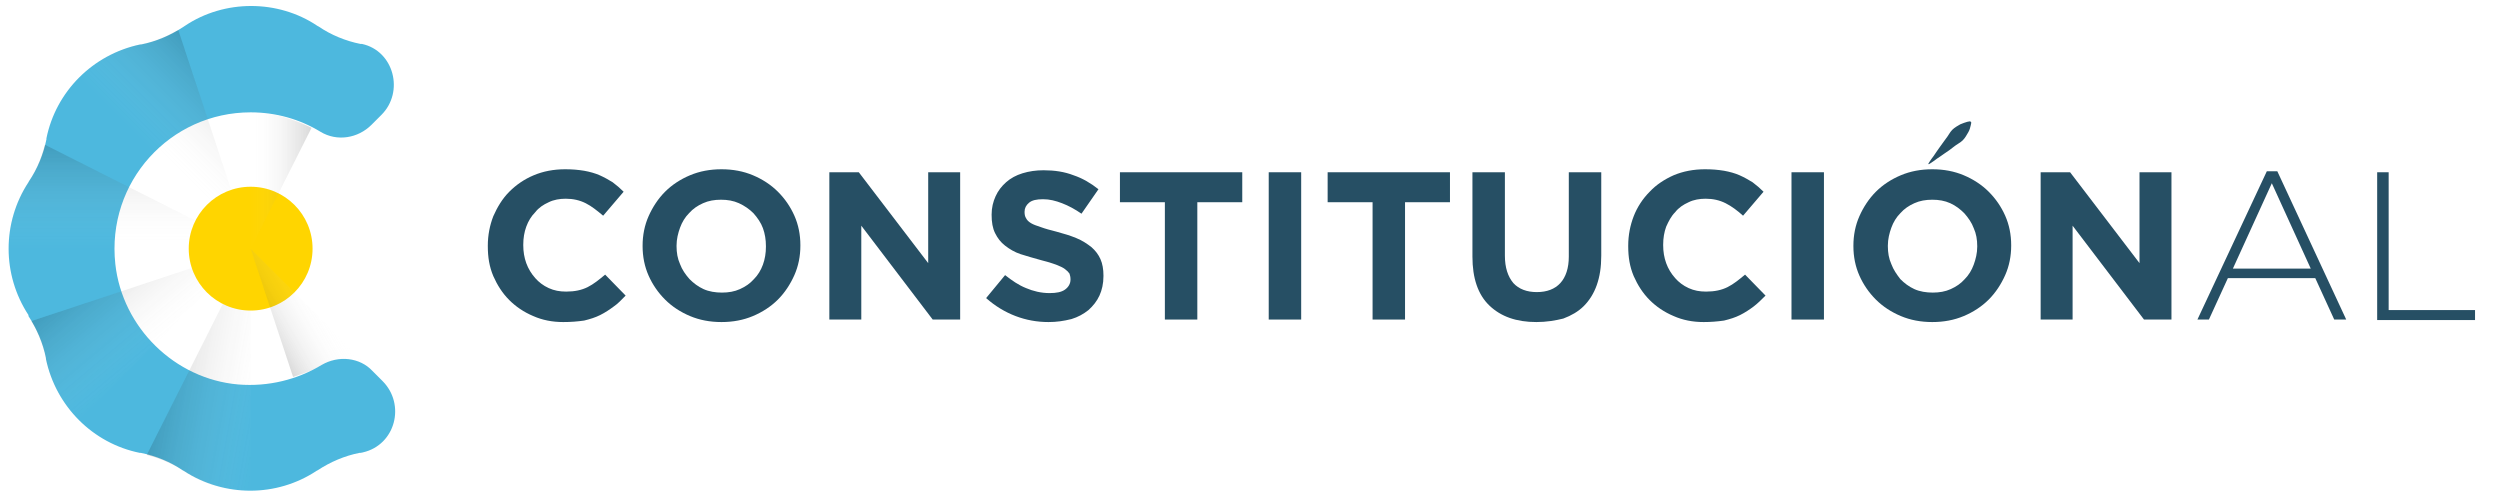
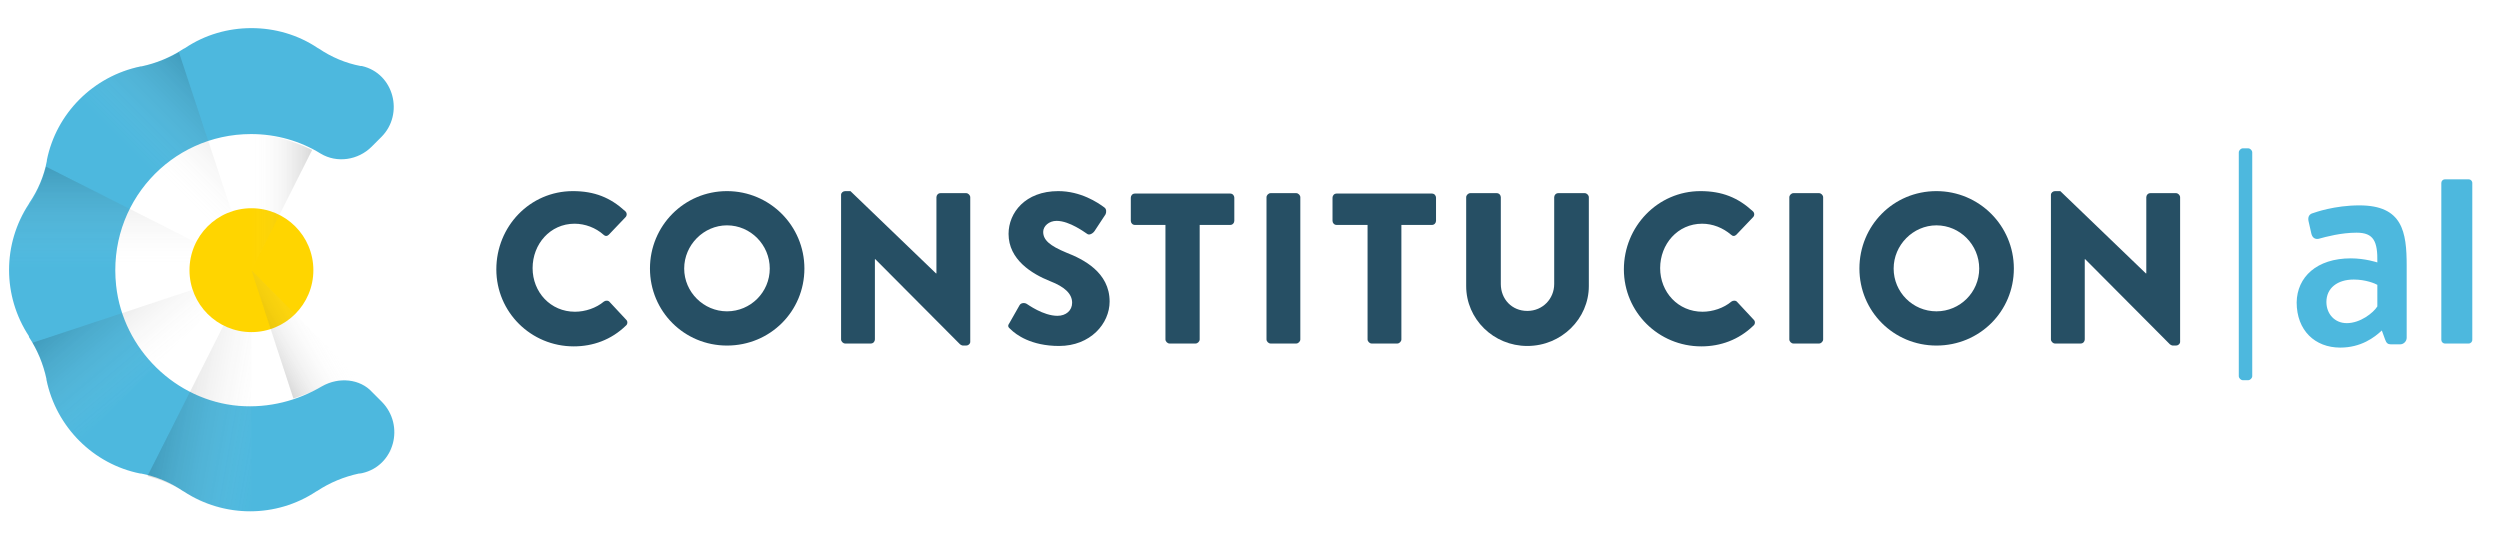
- <svg xmlns="http://www.w3.org/2000/svg" version="1.1" id="Layer_1" x="0px" y="0px" viewBox="0.3 0 500.7 100.5" enable-background="new 0.3 0 500.7 100.5" xml:space="preserve">
-   <path fill="#4DB8DE" d="M64.7,73.1C59.9,76,54.1,77.5,48,77c-12.7-1.1-23.2-11.4-24.6-24.1c-1.8-16.5,11-30.4,27.1-30.4  c5.1,0,9.9,1.4,14,3.9c3.3,2,7.5,1.3,10.2-1.4l2-2c4.6-4.6,2.5-12.8-3.9-14.2c0,0-0.1,0-0.1,0l-0.2,0c-3-0.6-5.9-1.8-8.4-3.5  l-0.2-0.1c-4-2.7-8.7-4-13.3-4c-4.6,0-9.3,1.3-13.3,4L37,5.4c-2.6,1.7-5.4,2.9-8.4,3.5l-0.2,0c-9.5,2-16.9,9.4-18.8,18.8l0,0.2  c-0.6,3-1.8,5.9-3.5,8.4l-0.1,0.2c-5.3,8.1-5.3,18.5,0,26.6L6,63.3c1.7,2.6,2.9,5.4,3.5,8.4l0,0.2c2,9.5,9.4,16.9,18.8,18.8l0.2,0  c3,0.6,5.9,1.8,8.4,3.5l0.2,0.1c8.1,5.3,18.6,5.3,26.6,0l0.2-0.1c2.6-1.7,5.4-2.9,8.4-3.5l0.2,0c0.2,0,0.4-0.1,0.5-0.1  c6.5-1.5,8.6-9.6,3.9-14.3l-2-2C72.4,71.6,68.1,71.1,64.7,73.1z" />
+ <svg xmlns="http://www.w3.org/2000/svg" version="1.1" id="Layer_1" x="0px" y="0px" viewBox="0 329.1 613.5 133.5" enable-background="new 0 329.1 613.5 133.5" xml:space="preserve">
+   <path fill="#4DB8DE" d="M79,423.9c-5.9,3.5-13,5.4-20.4,4.8c-15.5-1.3-28.4-13.9-30.1-29.5c-2.2-20.2,13.4-37.2,33.1-37.2  c6.2,0,12.1,1.7,17.1,4.8c4,2.4,9.2,1.6,12.5-1.7l2.4-2.4c5.6-5.6,3.1-15.6-4.8-17.4h-0.1h-0.2c-3.7-0.7-7.2-2.2-10.3-4.3l-0.2-0.1  c-4.9-3.3-10.6-4.9-16.3-4.9s-11.4,1.6-16.3,4.9l-0.4,0.2c-3.2,2.1-6.6,3.5-10.3,4.3h-0.2c-11.6,2.4-20.7,11.5-23,23v0.2  c-0.7,3.7-2.2,7.2-4.3,10.3l-0.1,0.2c-6.5,9.9-6.5,22.6,0,32.5l0,0.2c2.1,3.2,3.5,6.6,4.3,10.3v0.2c2.4,11.6,11.5,20.7,23,23h0.2  c3.7,0.7,7.2,2.2,10.3,4.3l0.2,0.1c9.9,6.5,22.7,6.5,32.5,0l0.2-0.1c3.2-2.1,6.6-3.5,10.3-4.3h0.2c0.2,0,0.5-0.1,0.6-0.1  c7.9-1.8,10.5-11.7,4.8-17.5l-2.4-2.4C88.4,422.1,83.2,421.5,79,423.9z" />
  <g opacity="0.5">
-     <linearGradient id="SVGID_1_" gradientUnits="userSpaceOnUse" x1="33.33" y1="32.645" x2="48.028" y2="17.948">
+     <linearGradient id="SVGID_1_" gradientUnits="userSpaceOnUse" x1="33.349" y1="759.351" x2="48.047" y2="774.049" gradientTransform="matrix(1.2223 0 0 -1.2223 -6.668663e-02 1302.633)">
      <stop offset="0" style="stop-color:#FFFFFF;stop-opacity:0" />
      <stop offset="0.258" style="stop-color:#C1C1C1;stop-opacity:0.258" />
      <stop offset="0.853" style="stop-color:#272727;stop-opacity:0.853" />
      <stop offset="1" style="stop-color:#000000" />
    </linearGradient>
-     <path opacity="0.3" fill="url(#SVGID_1_)" d="M36,6c-4.1,2.4-7.6,2.9-7.6,2.9c-4.7,1-9,3.3-12.2,6.6l34.3,34.3L36,6z" />
-     <linearGradient id="SVGID_2_" gradientUnits="userSpaceOnUse" x1="26.217" y1="49.817" x2="26.217" y2="29.031">
+     <path opacity="0.3" fill="url(#SVGID_1_)" enable-background="new    " d="M43.9,341.9c-5,2.9-9.3,3.5-9.3,3.5   c-5.7,1.2-11,4-14.9,8.1l41.9,41.9L43.9,341.9z" />
+     <linearGradient id="SVGID_2_" gradientUnits="userSpaceOnUse" x1="26.3" y1="742.2" x2="26.3" y2="763" gradientTransform="matrix(1.2223 0 0 -1.2223 -6.668663e-02 1302.633)">
      <stop offset="0" style="stop-color:#FFFFFF;stop-opacity:0" />
      <stop offset="0.258" style="stop-color:#C1C1C1;stop-opacity:0.258" />
      <stop offset="0.853" style="stop-color:#272727;stop-opacity:0.853" />
      <stop offset="1" style="stop-color:#000000" />
    </linearGradient>
-     <path opacity="0.3" fill="url(#SVGID_2_)" d="M9.3,29c-1.2,4.6-3.3,7.5-3.3,7.5c-2.7,4-4,8.7-4,13.3h48.6L9.3,29z" />
-     <linearGradient id="SVGID_3_" gradientUnits="userSpaceOnUse" x1="34.655" y1="68.64" x2="20.934" y2="52.289">
+     <path opacity="0.3" fill="url(#SVGID_2_)" enable-background="new    " d="M11.3,370c-1.5,5.6-4,9.2-4,9.2   c-3.3,4.9-4.9,10.6-4.9,16.3h59.4L11.3,370z" />
+     <linearGradient id="SVGID_3_" gradientUnits="userSpaceOnUse" x1="34.619" y1="723.33" x2="20.898" y2="739.682" gradientTransform="matrix(1.2223 0 0 -1.2223 -6.668663e-02 1302.633)">
      <stop offset="0" style="stop-color:#FFFFFF;stop-opacity:0" />
      <stop offset="0.258" style="stop-color:#C1C1C1;stop-opacity:0.258" />
      <stop offset="0.853" style="stop-color:#272727;stop-opacity:0.853" />
      <stop offset="1" style="stop-color:#000000" />
    </linearGradient>
-     <path opacity="0.3" fill="url(#SVGID_3_)" d="M6.6,64.3c2.4,4.1,2.9,7.6,2.9,7.6c1,4.7,3.3,9,6.6,12.2l34.3-34.3L6.6,64.3z" />
-     <linearGradient id="SVGID_4_" gradientUnits="userSpaceOnUse" x1="54.622" y1="75.016" x2="33.21" y2="71.24">
+     <path opacity="0.3" fill="url(#SVGID_3_)" enable-background="new    " d="M8,413.2c2.9,5,3.5,9.3,3.5,9.3c1.2,5.7,4,11,8.1,14.9   l41.9-41.9L8,413.2z" />
+     <linearGradient id="SVGID_4_" gradientUnits="userSpaceOnUse" x1="54.623" y1="716.984" x2="33.202" y2="720.761" gradientTransform="matrix(1.2223 0 0 -1.2223 -6.668663e-02 1302.633)">
      <stop offset="0" style="stop-color:#FFFFFF;stop-opacity:0" />
      <stop offset="0.258" style="stop-color:#C1C1C1;stop-opacity:0.258" />
      <stop offset="0.853" style="stop-color:#272727;stop-opacity:0.853" />
      <stop offset="1" style="stop-color:#000000" />
    </linearGradient>
-     <path opacity="0.3" fill="url(#SVGID_4_)" d="M29.7,91.1c4.6,1.2,7.5,3.3,7.5,3.3c4,2.7,8.7,4,13.3,4V49.8L29.7,91.1z" />
+     <path opacity="0.3" fill="url(#SVGID_4_)" enable-background="new    " d="M36.2,445.9c5.6,1.5,9.2,4,9.2,4   c4.9,3.3,10.6,4.9,16.3,4.9v-59.4L36.2,445.9z" />
  </g>
-   <circle fill="#FFD500" cx="50.5" cy="49.8" r="12.4" />
+   <circle fill="#FFD500" cx="61.7" cy="395.4" r="15.2" />
  <g>
-     <linearGradient id="SVGID_5_" gradientUnits="userSpaceOnUse" x1="79.976" y1="81.468" x2="78.69" y2="82.21">
+     <linearGradient id="SVGID_5_" gradientUnits="userSpaceOnUse" x1="79.973" y1="710.538" x2="78.687" y2="709.796" gradientTransform="matrix(1.2223 0 0 -1.2223 -6.668663e-02 1302.633)">
      <stop offset="0" style="stop-color:#FFFFFF;stop-opacity:0" />
      <stop offset="0.122" style="stop-color:#FBFBFB;stop-opacity:6.124549e-02" />
      <stop offset="0.248" style="stop-color:#EFEFEF;stop-opacity:0.124" />
      <stop offset="0.374" style="stop-color:#DADADA;stop-opacity:0.187" />
      <stop offset="0.501" style="stop-color:#BDBDBD;stop-opacity:0.251" />
      <stop offset="0.629" style="stop-color:#989898;stop-opacity:0.315" />
      <stop offset="0.758" style="stop-color:#6B6B6B;stop-opacity:0.379" />
      <stop offset="0.885" style="stop-color:#373737;stop-opacity:0.442" />
      <stop offset="1" style="stop-color:#000000;stop-opacity:0.5" />
    </linearGradient>
-     <path opacity="0.3" fill="url(#SVGID_5_)" d="M79.3,83.3c0.1-1,0.3-1.9,0-2.9C79.6,81.4,79.4,82.3,79.3,83.3z" />
-     <linearGradient id="SVGID_6_" gradientUnits="userSpaceOnUse" x1="66.547" y1="59.771" x2="54.059" y2="66.981">
+     <path opacity="0.3" fill="url(#SVGID_5_)" enable-background="new    " d="M96.9,436.4c0.1-1.2,0.4-2.3,0-3.5   C97.2,434.1,97,435.2,96.9,436.4z" />
+     <linearGradient id="SVGID_6_" gradientUnits="userSpaceOnUse" x1="66.55" y1="732.223" x2="54.062" y2="725.013" gradientTransform="matrix(1.2223 0 0 -1.2223 -6.668663e-02 1302.633)">
      <stop offset="0" style="stop-color:#FFFFFF;stop-opacity:0" />
      <stop offset="0.122" style="stop-color:#FBFBFB;stop-opacity:6.124549e-02" />
      <stop offset="0.248" style="stop-color:#EFEFEF;stop-opacity:0.124" />
      <stop offset="0.374" style="stop-color:#DADADA;stop-opacity:0.187" />
      <stop offset="0.501" style="stop-color:#BDBDBD;stop-opacity:0.251" />
      <stop offset="0.629" style="stop-color:#989898;stop-opacity:0.315" />
      <stop offset="0.758" style="stop-color:#6B6B6B;stop-opacity:0.379" />
      <stop offset="0.885" style="stop-color:#373737;stop-opacity:0.442" />
      <stop offset="1" style="stop-color:#000000;stop-opacity:0.5" />
    </linearGradient>
-     <path opacity="0.3" fill="url(#SVGID_6_)" d="M50.5,49.8L59,75.5c2-0.7,4-1.3,5.8-2.4c3.2-2,7.4-1.5,10.1,1.1L50.5,49.8z" />
-     <linearGradient id="SVGID_7_" gradientUnits="userSpaceOnUse" x1="78.323" y1="77.962" x2="78.075" y2="78.106">
+     <path opacity="0.3" fill="url(#SVGID_6_)" enable-background="new    " d="M61.7,395.4L72,426.9c2.4-0.9,4.9-1.6,7.1-2.9   c3.9-2.4,9-1.8,12.3,1.3L61.7,395.4z" />
+     <linearGradient id="SVGID_7_" gradientUnits="userSpaceOnUse" x1="78.327" y1="714.031" x2="78.079" y2="713.888" gradientTransform="matrix(1.2223 0 0 -1.2223 -6.668663e-02 1302.633)">
      <stop offset="0" style="stop-color:#FFFFFF;stop-opacity:0" />
      <stop offset="0.122" style="stop-color:#FBFBFB;stop-opacity:6.124549e-02" />
      <stop offset="0.248" style="stop-color:#EFEFEF;stop-opacity:0.124" />
      <stop offset="0.374" style="stop-color:#DADADA;stop-opacity:0.187" />
      <stop offset="0.501" style="stop-color:#BDBDBD;stop-opacity:0.251" />
      <stop offset="0.629" style="stop-color:#989898;stop-opacity:0.315" />
      <stop offset="0.758" style="stop-color:#6B6B6B;stop-opacity:0.379" />
      <stop offset="0.885" style="stop-color:#373737;stop-opacity:0.442" />
      <stop offset="1" style="stop-color:#000000;stop-opacity:0.5" />
    </linearGradient>
-     <path opacity="0.3" fill="url(#SVGID_7_)" d="M77.5,76.8l-0.3-0.3c0.9,0.9,1.4,2.1,1.8,3.2C78.6,78.7,78.3,77.6,77.5,76.8z" />
-     <linearGradient id="SVGID_8_" gradientUnits="userSpaceOnUse" x1="79.458" y1="85.255" x2="77.987" y2="86.104">
+     <path opacity="0.3" fill="url(#SVGID_7_)" enable-background="new    " d="M94.7,428.5l-0.4-0.4c1.1,1.1,1.7,2.6,2.2,3.9   C96,430.8,95.6,429.4,94.7,428.5z" />
+     <linearGradient id="SVGID_8_" gradientUnits="userSpaceOnUse" x1="79.44" y1="706.777" x2="77.969" y2="705.928" gradientTransform="matrix(1.2223 0 0 -1.2223 -6.668663e-02 1302.633)">
      <stop offset="0" style="stop-color:#FFFFFF;stop-opacity:0" />
      <stop offset="0.122" style="stop-color:#FBFBFB;stop-opacity:6.124549e-02" />
      <stop offset="0.248" style="stop-color:#EFEFEF;stop-opacity:0.124" />
      <stop offset="0.374" style="stop-color:#DADADA;stop-opacity:0.187" />
      <stop offset="0.501" style="stop-color:#BDBDBD;stop-opacity:0.251" />
      <stop offset="0.629" style="stop-color:#989898;stop-opacity:0.315" />
      <stop offset="0.758" style="stop-color:#6B6B6B;stop-opacity:0.379" />
      <stop offset="0.885" style="stop-color:#373737;stop-opacity:0.442" />
      <stop offset="1" style="stop-color:#000000;stop-opacity:0.5" />
    </linearGradient>
-     <path opacity="0.3" fill="url(#SVGID_8_)" d="M78.2,86.5c0.3-0.6,0.8-1.1,1-1.7C79,85.5,78.6,86,78.2,86.5z" />
-     <linearGradient id="SVGID_9_" gradientUnits="userSpaceOnUse" x1="76.984" y1="88.544" x2="74.999" y2="89.69">
+     <path opacity="0.3" fill="url(#SVGID_8_)" enable-background="new    " d="M95.5,440.3c0.4-0.7,1-1.3,1.2-2.1   C96.5,439.1,96,439.7,95.5,440.3z" />
+     <linearGradient id="SVGID_9_" gradientUnits="userSpaceOnUse" x1="76.975" y1="703.472" x2="74.99" y2="702.326" gradientTransform="matrix(1.2223 0 0 -1.2223 -6.668663e-02 1302.633)">
      <stop offset="0" style="stop-color:#FFFFFF;stop-opacity:0" />
      <stop offset="0.122" style="stop-color:#FBFBFB;stop-opacity:6.124549e-02" />
      <stop offset="0.248" style="stop-color:#EFEFEF;stop-opacity:0.124" />
      <stop offset="0.374" style="stop-color:#DADADA;stop-opacity:0.187" />
      <stop offset="0.501" style="stop-color:#BDBDBD;stop-opacity:0.251" />
      <stop offset="0.629" style="stop-color:#989898;stop-opacity:0.315" />
      <stop offset="0.758" style="stop-color:#6B6B6B;stop-opacity:0.379" />
      <stop offset="0.885" style="stop-color:#373737;stop-opacity:0.442" />
      <stop offset="1" style="stop-color:#000000;stop-opacity:0.5" />
    </linearGradient>
-     <path opacity="0.3" fill="url(#SVGID_9_)" d="M75,89.6c0.7-0.4,1.5-0.6,2-1.1C76.4,89,75.7,89.3,75,89.6z" />
+     <path opacity="0.3" fill="url(#SVGID_9_)" enable-background="new    " d="M91.6,444.1c0.9-0.5,1.8-0.7,2.4-1.3   C93.3,443.4,92.5,443.7,91.6,444.1z" />
  </g>
-   <linearGradient id="SVGID_10_" gradientUnits="userSpaceOnUse" x1="50.501" y1="36.18" x2="62.687" y2="36.18">
+   <linearGradient id="SVGID_10_" gradientUnits="userSpaceOnUse" x1="50.5" y1="755.85" x2="62.686" y2="755.85" gradientTransform="matrix(1.2223 0 0 -1.2223 -6.668663e-02 1302.633)">
    <stop offset="0" style="stop-color:#FFFFFF;stop-opacity:0" />
    <stop offset="0.258" style="stop-color:#C1C1C1;stop-opacity:0.129" />
    <stop offset="0.853" style="stop-color:#272727;stop-opacity:0.426" />
    <stop offset="1" style="stop-color:#000000;stop-opacity:0.5" />
  </linearGradient>
-   <path opacity="0.3" fill="url(#SVGID_10_)" d="M50.5,22.5v27.3l12.2-24.2C59,23.8,54.9,22.5,50.5,22.5z" />
-   <g>
-     <path fill="#264F64" d="M113.1,64.5c-2.2,0-4.2-0.4-6-1.2c-1.9-0.8-3.5-1.9-4.8-3.2c-1.4-1.4-2.4-3-3.2-4.8c-0.8-1.9-1.1-3.8-1.1-6   v-0.1c0-2.1,0.4-4.1,1.1-5.9c0.8-1.8,1.8-3.5,3.2-4.9c1.4-1.4,3-2.5,4.9-3.3c1.9-0.8,4-1.2,6.3-1.2c1.4,0,2.6,0.1,3.8,0.3   c1.1,0.2,2.2,0.5,3.1,0.9s1.8,0.9,2.6,1.4c0.8,0.6,1.5,1.2,2.2,1.9l-4.1,4.8c-1.2-1-2.3-1.9-3.5-2.5c-1.2-0.6-2.5-0.9-4-0.9   c-1.2,0-2.4,0.2-3.4,0.7c-1.1,0.5-2,1.1-2.7,2c-0.8,0.8-1.4,1.8-1.8,2.9c-0.4,1.1-0.6,2.3-0.6,3.6v0.1c0,1.3,0.2,2.5,0.6,3.6   c0.4,1.1,1,2.1,1.8,3c0.7,0.8,1.6,1.5,2.7,2c1.1,0.5,2.2,0.7,3.5,0.7c1.7,0,3.1-0.3,4.3-0.9c1.2-0.6,2.3-1.5,3.5-2.5l4.1,4.2   c-0.8,0.8-1.5,1.6-2.4,2.2c-0.8,0.6-1.7,1.2-2.7,1.7c-1,0.5-2,0.8-3.2,1.1C115.9,64.4,114.6,64.5,113.1,64.5z" />
-     <path fill="#264F64" d="M144.8,64.5c-2.3,0-4.4-0.4-6.3-1.2c-1.9-0.8-3.6-1.9-5-3.3c-1.4-1.4-2.5-3-3.3-4.8   c-0.8-1.8-1.2-3.8-1.2-5.9v-0.1c0-2.1,0.4-4.1,1.2-5.9c0.8-1.8,1.9-3.5,3.3-4.9c1.4-1.4,3.1-2.5,5-3.3c1.9-0.8,4-1.2,6.3-1.2   c2.3,0,4.4,0.4,6.3,1.2c1.9,0.8,3.6,1.9,5,3.3s2.5,3,3.3,4.8s1.2,3.8,1.2,5.9v0.1c0,2.1-0.4,4.1-1.2,5.9c-0.8,1.8-1.9,3.5-3.3,4.9   c-1.4,1.4-3.1,2.5-5,3.3C149.2,64.1,147.1,64.5,144.8,64.5z M144.9,58.6c1.3,0,2.5-0.2,3.6-0.7c1.1-0.5,2-1.1,2.8-2   c0.8-0.8,1.4-1.8,1.8-2.9c0.4-1.1,0.6-2.3,0.6-3.6v-0.1c0-1.3-0.2-2.5-0.6-3.6c-0.4-1.1-1.1-2.1-1.9-3c-0.8-0.8-1.8-1.5-2.9-2   c-1.1-0.5-2.3-0.7-3.6-0.7c-1.3,0-2.5,0.2-3.6,0.7c-1.1,0.5-2,1.1-2.8,2c-0.8,0.8-1.4,1.8-1.8,2.9c-0.4,1.1-0.7,2.3-0.7,3.6v0.1   c0,1.3,0.2,2.5,0.7,3.6c0.4,1.1,1.1,2.1,1.9,3c0.8,0.8,1.7,1.5,2.8,2S143.6,58.6,144.9,58.6z" />
-     <path fill="#264F64" d="M166.3,34.5h6l13.9,18.2V34.5h6.4V64h-5.5l-14.3-18.8V64h-6.4V34.5z" />
-     <path fill="#264F64" d="M210.3,64.5c-2.3,0-4.5-0.4-6.6-1.2s-4.1-2-5.9-3.6l3.8-4.6c1.4,1.1,2.7,2,4.2,2.6c1.4,0.6,3,1,4.7,1   c1.4,0,2.4-0.2,3.1-0.7c0.7-0.5,1.1-1.2,1.1-2v-0.1c0-0.4-0.1-0.8-0.2-1.1c-0.2-0.3-0.5-0.6-0.9-0.9c-0.4-0.3-1-0.6-1.8-0.9   c-0.8-0.3-1.8-0.6-3-0.9c-1.5-0.4-2.8-0.8-4.1-1.2c-1.2-0.4-2.2-1-3.1-1.7c-0.9-0.7-1.5-1.5-2-2.5c-0.5-1-0.7-2.2-0.7-3.7V43   c0-1.4,0.3-2.6,0.8-3.7c0.5-1.1,1.2-2,2.1-2.8c0.9-0.8,2-1.4,3.3-1.8c1.3-0.4,2.7-0.6,4.2-0.6c2.2,0,4.2,0.3,6,1   c1.8,0.6,3.5,1.6,5,2.8l-3.4,4.9c-1.3-0.9-2.6-1.6-3.9-2.1c-1.3-0.5-2.5-0.8-3.8-0.8c-1.3,0-2.2,0.2-2.8,0.7   c-0.6,0.5-0.9,1.1-0.9,1.8v0.1c0,0.5,0.1,0.9,0.3,1.2c0.2,0.4,0.5,0.7,1,1c0.5,0.3,1.1,0.5,2,0.8c0.8,0.3,1.9,0.6,3.1,0.9   c1.5,0.4,2.8,0.8,4,1.3c1.2,0.5,2.1,1.1,3,1.8c0.8,0.7,1.4,1.5,1.8,2.4c0.4,0.9,0.6,2,0.6,3.3v0.1c0,1.5-0.3,2.8-0.8,3.9   c-0.5,1.1-1.3,2.1-2.2,2.9c-1,0.8-2.1,1.4-3.4,1.8C213.3,64.3,211.9,64.5,210.3,64.5z" />
-     <path fill="#264F64" d="M233.6,40.5h-9v-6h24.5v6h-9V64h-6.5V40.5z" />
-     <path fill="#264F64" d="M254.4,34.5h6.5V64h-6.5V34.5z" />
-     <path fill="#264F64" d="M275.2,40.5h-9v-6h24.5v6h-9V64h-6.5V40.5z" />
-     <path fill="#264F64" d="M308,64.5c-4,0-7.1-1.1-9.4-3.3c-2.3-2.2-3.4-5.5-3.4-9.8V34.5h6.5v16.7c0,2.4,0.6,4.2,1.7,5.5   c1.1,1.2,2.7,1.8,4.7,1.8s3.6-0.6,4.7-1.8c1.1-1.2,1.7-3,1.7-5.3V34.5h6.5v16.7c0,2.3-0.3,4.2-0.9,5.9c-0.6,1.7-1.5,3.1-2.6,4.2   c-1.1,1.1-2.5,1.9-4.1,2.5C311.8,64.2,310,64.5,308,64.5z" />
-     <path fill="#264F64" d="M341.5,64.5c-2.2,0-4.2-0.4-6-1.2c-1.9-0.8-3.5-1.9-4.8-3.2c-1.4-1.4-2.4-3-3.2-4.8c-0.8-1.9-1.1-3.8-1.1-6   v-0.1c0-2.1,0.4-4.1,1.1-5.9c0.7-1.8,1.8-3.5,3.2-4.9c1.3-1.4,3-2.5,4.8-3.3c1.9-0.8,4-1.2,6.3-1.2c1.4,0,2.6,0.1,3.8,0.3   c1.1,0.2,2.2,0.5,3.1,0.9c0.9,0.4,1.8,0.9,2.6,1.4c0.8,0.6,1.5,1.2,2.2,1.9l-4.1,4.8c-1.1-1-2.3-1.9-3.5-2.5   c-1.2-0.6-2.5-0.9-4-0.9c-1.2,0-2.4,0.2-3.4,0.7c-1.1,0.5-2,1.1-2.7,2c-0.8,0.8-1.3,1.8-1.8,2.9c-0.4,1.1-0.6,2.3-0.6,3.6v0.1   c0,1.3,0.2,2.5,0.6,3.6c0.4,1.1,1,2.1,1.8,3c0.7,0.8,1.6,1.5,2.7,2c1.1,0.5,2.2,0.7,3.5,0.7c1.7,0,3.1-0.3,4.3-0.9   c1.2-0.6,2.3-1.5,3.5-2.5l4.1,4.2c-0.8,0.8-1.6,1.6-2.4,2.2c-0.8,0.6-1.7,1.2-2.7,1.7c-1,0.5-2,0.8-3.2,1.1   C344.2,64.4,342.9,64.5,341.5,64.5z" />
-     <path fill="#264F64" d="M359.1,34.5h6.5V64h-6.5V34.5z" />
-     <path fill="#264F64" d="M387.3,64.5c-2.3,0-4.4-0.4-6.3-1.2c-1.9-0.8-3.6-1.9-5-3.3c-1.4-1.4-2.5-3-3.3-4.8s-1.2-3.8-1.2-5.9v-0.1   c0-2.1,0.4-4.1,1.2-5.9c0.8-1.8,1.9-3.5,3.3-4.9c1.4-1.4,3.1-2.5,5-3.3c1.9-0.8,4-1.2,6.3-1.2c2.3,0,4.4,0.4,6.3,1.2   c1.9,0.8,3.6,1.9,5,3.3c1.4,1.4,2.5,3,3.3,4.8c0.8,1.8,1.2,3.8,1.2,5.9v0.1c0,2.1-0.4,4.1-1.2,5.9c-0.8,1.8-1.9,3.5-3.3,4.9   c-1.4,1.4-3.1,2.5-5,3.3C391.7,64.1,389.6,64.5,387.3,64.5z M387.4,58.6c1.3,0,2.5-0.2,3.6-0.7c1.1-0.5,2-1.1,2.8-2   c0.8-0.8,1.4-1.8,1.8-2.9c0.4-1.1,0.7-2.3,0.7-3.6v-0.1c0-1.3-0.2-2.5-0.7-3.6c-0.4-1.1-1.1-2.1-1.9-3c-0.8-0.8-1.7-1.5-2.8-2   c-1.1-0.5-2.3-0.7-3.6-0.7c-1.3,0-2.5,0.2-3.6,0.7c-1.1,0.5-2,1.1-2.8,2c-0.8,0.8-1.4,1.8-1.8,2.9s-0.7,2.3-0.7,3.6v0.1   c0,1.3,0.2,2.5,0.7,3.6c0.4,1.1,1.1,2.1,1.8,3c0.8,0.8,1.7,1.5,2.8,2S386.1,58.6,387.4,58.6z" />
-     <path fill="#264F64" d="M408.9,34.5h6l13.9,18.2V34.5h6.4V64h-5.5l-14.3-18.8V64h-6.4V34.5z" />
-     <path fill="#264F64" d="M454.3,34.3h2.1L470.2,64h-2.4l-3.8-8.3h-17.5l-3.8,8.3h-2.3L454.3,34.3z M463.1,53.8l-7.8-17.1l-7.8,17.1   H463.1z" />
-     <path fill="#264F64" d="M476.5,34.5h2.2v27.6H496v2h-19.6V34.5z" />
-   </g>
-   <g>
-     <path fill="#264F64" d="M386.5,32.8c0,0,0.4-0.7,1.1-1.6c0.3-0.5,0.7-1,1.1-1.6c0.4-0.6,0.9-1.2,1.3-1.8c0.5-0.6,0.8-1.3,1.3-1.8   c0.5-0.5,1.1-0.8,1.6-1.1c0.5-0.2,1-0.4,1.4-0.5c0.4-0.1,0.6-0.1,0.6-0.1l0.2,0.2c0,0,0,0.3-0.1,0.6c-0.1,0.4-0.2,0.9-0.5,1.4   c-0.3,0.5-0.6,1.1-1.1,1.6c-0.5,0.5-1.2,0.8-1.8,1.3c-0.6,0.5-1.2,0.9-1.8,1.3c-0.6,0.4-1.1,0.8-1.6,1.1c-0.9,0.7-1.6,1.1-1.6,1.1   L386.5,32.8z" />
-   </g>
+   <path opacity="0.3" fill="url(#SVGID_10_)" enable-background="new    " d="M61.7,362.1v33.4l14.9-29.6  C72,363.7,67,362.1,61.7,362.1z" />
+   <path fill="#264F64" d="M140.6,376c5.3,0,9.2,1.6,12.8,4.9c0.5,0.4,0.5,1.1,0.1,1.5l-4.1,4.3c-0.4,0.4-0.9,0.4-1.3,0  c-1.9-1.7-4.5-2.7-7.1-2.7c-6,0-10.3,5-10.3,10.9c0,5.9,4.4,10.7,10.4,10.7c2.5,0,5.2-0.9,7.1-2.5c0.4-0.3,1.1-0.3,1.4,0.1l4.1,4.4  c0.4,0.4,0.3,1.1-0.1,1.4c-3.6,3.5-8.1,5.1-12.8,5.1c-10.5,0-19-8.4-19-18.9S130,376,140.6,376z" />
+   <path fill="#264F64" d="M178.4,376c10.5,0,19,8.5,19,19s-8.4,18.9-19,18.9c-10.5,0-18.9-8.4-18.9-18.9S167.9,376,178.4,376z   M178.4,405.5c5.8,0,10.5-4.7,10.5-10.5c0-5.8-4.7-10.6-10.5-10.6c-5.7,0-10.5,4.8-10.5,10.6C167.9,400.8,172.7,405.5,178.4,405.5z" />
+   <path fill="#264F64" d="M206.4,376.9c0-0.5,0.5-0.9,1-0.9h1.3l21,20.2h0.1v-18.7c0-0.5,0.4-1,1-1h6.3c0.5,0,1,0.5,1,1V413  c0,0.5-0.5,0.9-1,0.9h-0.8c-0.2,0-0.6-0.2-0.7-0.3l-20.8-20.9h-0.1v19.7c0,0.5-0.4,1-1,1h-6.3c-0.5,0-1-0.5-1-1L206.4,376.9z" />
+   <path fill="#264F64" d="M247.7,408.4l2.5-4.4c0.4-0.7,1.4-0.6,1.8-0.3c0.2,0.1,4,2.9,7.5,2.9c2.1,0,3.6-1.3,3.6-3.2  c0-2.2-1.8-3.9-5.4-5.3c-4.5-1.8-10.2-5.3-10.2-11.6c0-5.2,4.1-10.5,12.2-10.5c5.5,0,9.7,2.8,11.3,4c0.6,0.4,0.5,1.3,0.3,1.7  l-2.7,4.1c-0.4,0.6-1.3,1.1-1.8,0.7c-0.5-0.3-4.3-3.2-7.5-3.2c-1.9,0-3.3,1.3-3.3,2.7c0,2,1.6,3.4,5.7,5.1c4.1,1.6,10.6,4.8,10.6,12  c0,5.4-4.7,10.9-12.4,10.9c-6.9,0-10.6-2.8-11.9-4.1C247.4,409.4,247.2,409.1,247.7,408.4z" />
+   <path fill="#264F64" d="M286,384.3h-7.5c-0.6,0-1-0.5-1-1v-5.7c0-0.5,0.4-1,1-1h23.4c0.6,0,1,0.5,1,1v5.7c0,0.5-0.4,1-1,1h-7.5v28.1  c0,0.5-0.5,1-1,1H287c-0.5,0-1-0.5-1-1V384.3z" />
+   <path fill="#264F64" d="M310.8,377.5c0-0.5,0.5-1,1-1h6.3c0.5,0,1,0.5,1,1v34.9c0,0.5-0.5,1-1,1h-6.3c-0.5,0-1-0.5-1-1V377.5z" />
+   <path fill="#264F64" d="M335.6,384.3H328c-0.6,0-1-0.5-1-1v-5.7c0-0.5,0.4-1,1-1h23.4c0.6,0,1,0.5,1,1v5.7c0,0.5-0.4,1-1,1h-7.5  v28.1c0,0.5-0.5,1-1,1h-6.3c-0.5,0-1-0.5-1-1V384.3z" />
+   <path fill="#264F64" d="M359.8,377.5c0-0.5,0.5-1,1-1h6.5c0.6,0,1,0.5,1,1v21.3c0,3.7,2.7,6.6,6.5,6.6c3.8,0,6.6-3,6.6-6.6v-21.3  c0-0.5,0.4-1,1-1h6.5c0.5,0,1,0.5,1,1v21.8c0,8-6.7,14.7-15.1,14.7c-8.3,0-15-6.6-15-14.7V377.5z" />
+   <path fill="#264F64" d="M417.3,376c5.3,0,9.2,1.6,12.8,4.9c0.5,0.4,0.5,1.1,0.1,1.5l-4.1,4.3c-0.4,0.4-0.9,0.4-1.3,0  c-2-1.7-4.5-2.7-7.1-2.7c-6,0-10.3,5-10.3,10.9c0,5.9,4.4,10.7,10.4,10.7c2.5,0,5.2-0.9,7.1-2.5c0.4-0.3,1.1-0.3,1.4,0.1l4.1,4.4  c0.4,0.4,0.3,1.1-0.1,1.4c-3.6,3.5-8.1,5.1-12.8,5.1c-10.5,0-19-8.4-19-18.9S406.8,376,417.3,376z" />
+   <path fill="#264F64" d="M439.1,377.5c0-0.5,0.5-1,1-1h6.3c0.5,0,1,0.5,1,1v34.9c0,0.5-0.5,1-1,1h-6.3c-0.5,0-1-0.5-1-1V377.5z" />
+   <path fill="#4DB8DE" d="M599.1,374c0-0.5,0.4-0.9,0.9-0.9h5.8c0.5,0,0.9,0.4,0.9,0.9v38.5c0,0.5-0.4,0.9-0.9,0.9h-5.8  c-0.5,0-0.9-0.4-0.9-0.9V374z" />
+   <path fill="#4DB8DE" d="M549.4,366.5c0-0.5,0.5-1,1-1h1.3c0.5,0,1,0.5,1,1v54.9c0,0.5-0.5,1-1,1h-1.3c-0.5,0-1-0.5-1-1V366.5z" />
+   <path fill="#264F64" d="M475.2,376c10.5,0,19,8.5,19,19s-8.4,18.9-19,18.9c-10.5,0-18.9-8.4-18.9-18.9S464.6,376,475.2,376z   M475.2,405.5c5.8,0,10.5-4.7,10.5-10.5c0-5.8-4.7-10.6-10.5-10.6c-5.7,0-10.5,4.8-10.5,10.6C464.7,400.8,469.4,405.5,475.2,405.5z" />
+   <path fill="#264F64" d="M503.3,376.9c0-0.5,0.5-0.9,1-0.9h1.3l21,20.2h0.1v-18.7c0-0.5,0.4-1,1-1h6.3c0.5,0,1,0.5,1,1V413  c0,0.5-0.5,0.9-1,0.9h-0.8c-0.2,0-0.6-0.2-0.7-0.3l-20.8-20.9h-0.1v19.7c0,0.5-0.4,1-1,1h-6.3c-0.5,0-1-0.5-1-1L503.3,376.9z" />
+   <path fill="#4DB8DE" d="M576.9,392.5c3.5,0,6.5,1,6.5,1c0.1-5.2-0.9-7.3-5.1-7.3c-3.8,0-7.5,1-9.3,1.5c-1,0.2-1.6-0.4-1.8-1.3  l-0.7-3.1c-0.2-1.1,0.3-1.7,1.1-1.9c0.6-0.2,5.3-1.9,11.4-1.9c10.6,0,11.6,6.5,11.6,14.8v17.7c0,0.8-0.7,1.6-1.6,1.6h-2.3  c-0.7,0-1.1-0.3-1.4-1.2l-0.8-2.2c-1.8,1.7-5.1,4.2-10.2,4.2c-6.2,0-10.7-4.2-10.7-11.1C563.7,397.1,568.5,392.5,576.9,392.5z   M575.9,408.4c3.3,0,6.5-2.5,7.5-4.1V399c-0.5-0.3-2.8-1.3-5.8-1.3c-4,0-6.7,2.1-6.7,5.5C570.9,406.1,572.9,408.4,575.9,408.4z" />
</svg>
